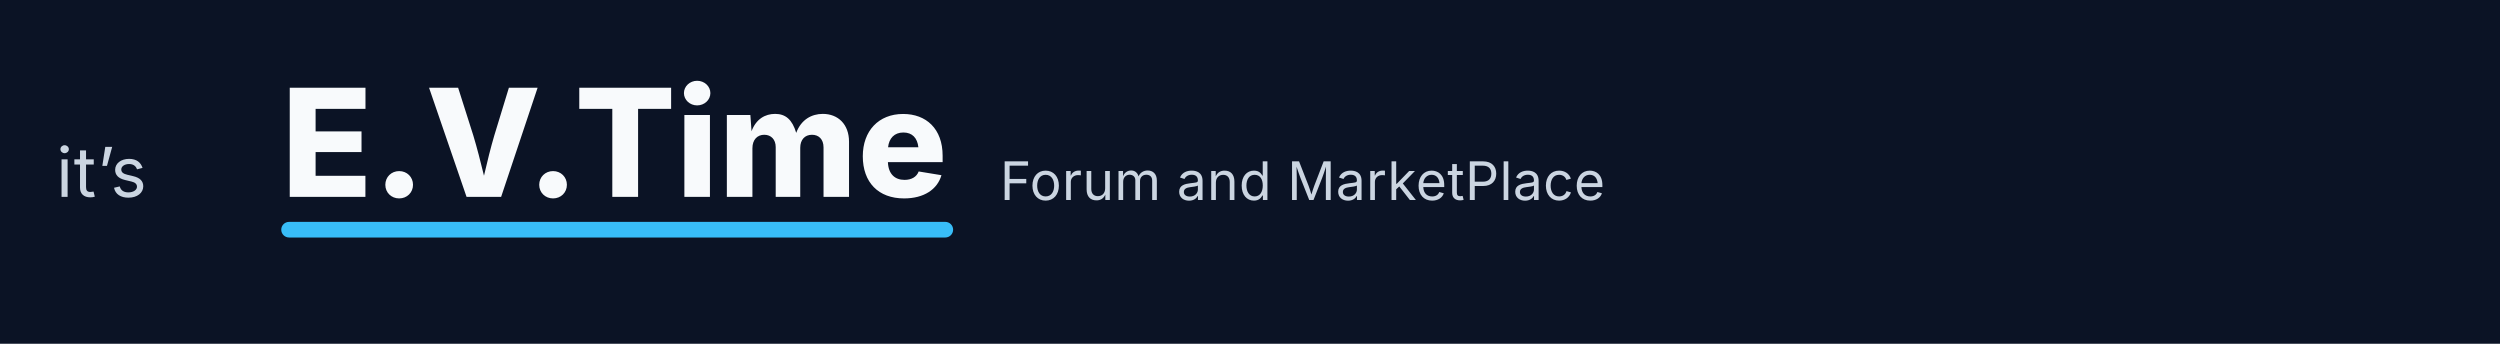
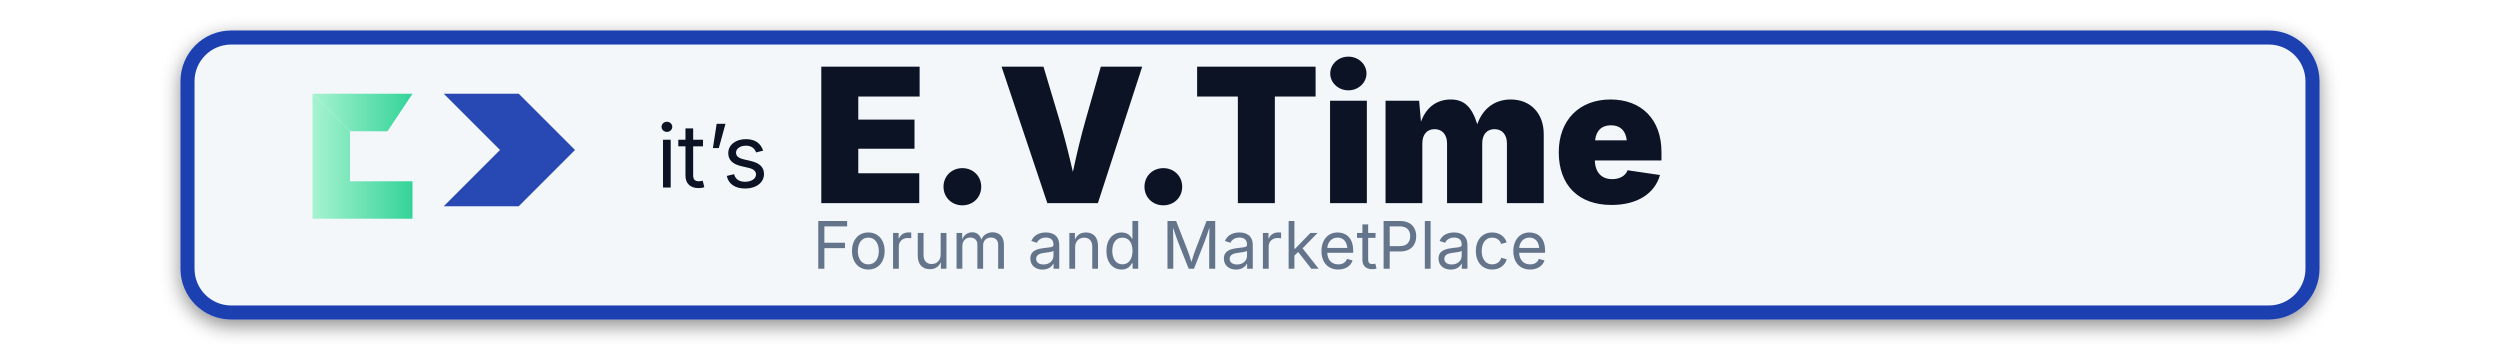
<svg xmlns="http://www.w3.org/2000/svg" viewBox="0 0 1600 220" width="1600" height="220">
  <defs>
-     <style>
-       .txt{font-family:Inter,system-ui,-apple-system,"Segoe UI",Roboto,Helvetica,Arial,sans-serif}
-     </style>
+     <style>.txt{font-family:Inter,system-ui,-apple-system,"Segoe UI",Roboto,Helvetica,Arial,sans-serif}</style>
+     <filter id="shadow" x="-50%" y="-50%" width="200%" height="200%">
+       <feDropShadow dx="0" dy="4" stdDeviation="6" flood-color="#000" flood-opacity=".45" />
+     </filter>
+     <linearGradient id="mint" x1="0" y1="0" x2="1" y2="0">
+       <stop offset="0" stop-color="#A7F3D0" />
+       <stop offset="1" stop-color="#34D399" />
+     </linearGradient>
  </defs>
-   <rect x="0" y="0" width="1600" height="220" fill="#0b1325" />
-   <text class="txt" x="36" y="126" font-size="44" fill="#cbd5e1" letter-spacing=".5px">it’s</text>
-   <text class="txt" x="180" y="126" font-size="96" font-weight="800" fill="#f8fafc">E.V.Time</text>
-   <rect x="180" y="142" width="430" height="10" rx="5" fill="#38bdf8" />
-   <text class="txt" x="640" y="128" font-size="34" fill="#cbd5e1" letter-spacing=".3px">
-     Forum and MarketPlace
-   </text>
+   <rect x="120" y="24" width="1360" height="176" rx="28" fill="#F3F7FA" stroke="#1E40AF" stroke-width="9" filter="url(#shadow)" />
+   <g transform="translate(200,60)">
+     <path d="M0,0 L64,0 L48,24 L24,24 L0,0 Z" fill="url(#mint)" />
+     <path d="M0,0 L0,80 L64,80 L64,56 L24,56 L24,24" fill="url(#mint)" />
+     <path d="M84,0 L132,0 L168,36 L132,72 L84,72 L120,36 Z" fill="#1E40AF" opacity=".95" />
+   </g>
+   <text class="txt" x="420" y="120" font-size="56" fill="#0B1325">it’s</text>
+   <text class="txt" x="520" y="130" font-size="120" font-weight="900" fill="#0B1325" textLength="740" lengthAdjust="spacing">E.V.Time</text>
+   <text class="txt" x="520" y="172" font-size="42" fill="#64748b" textLength="740" lengthAdjust="spacing">Forum and MarketPlace</text>
</svg>
